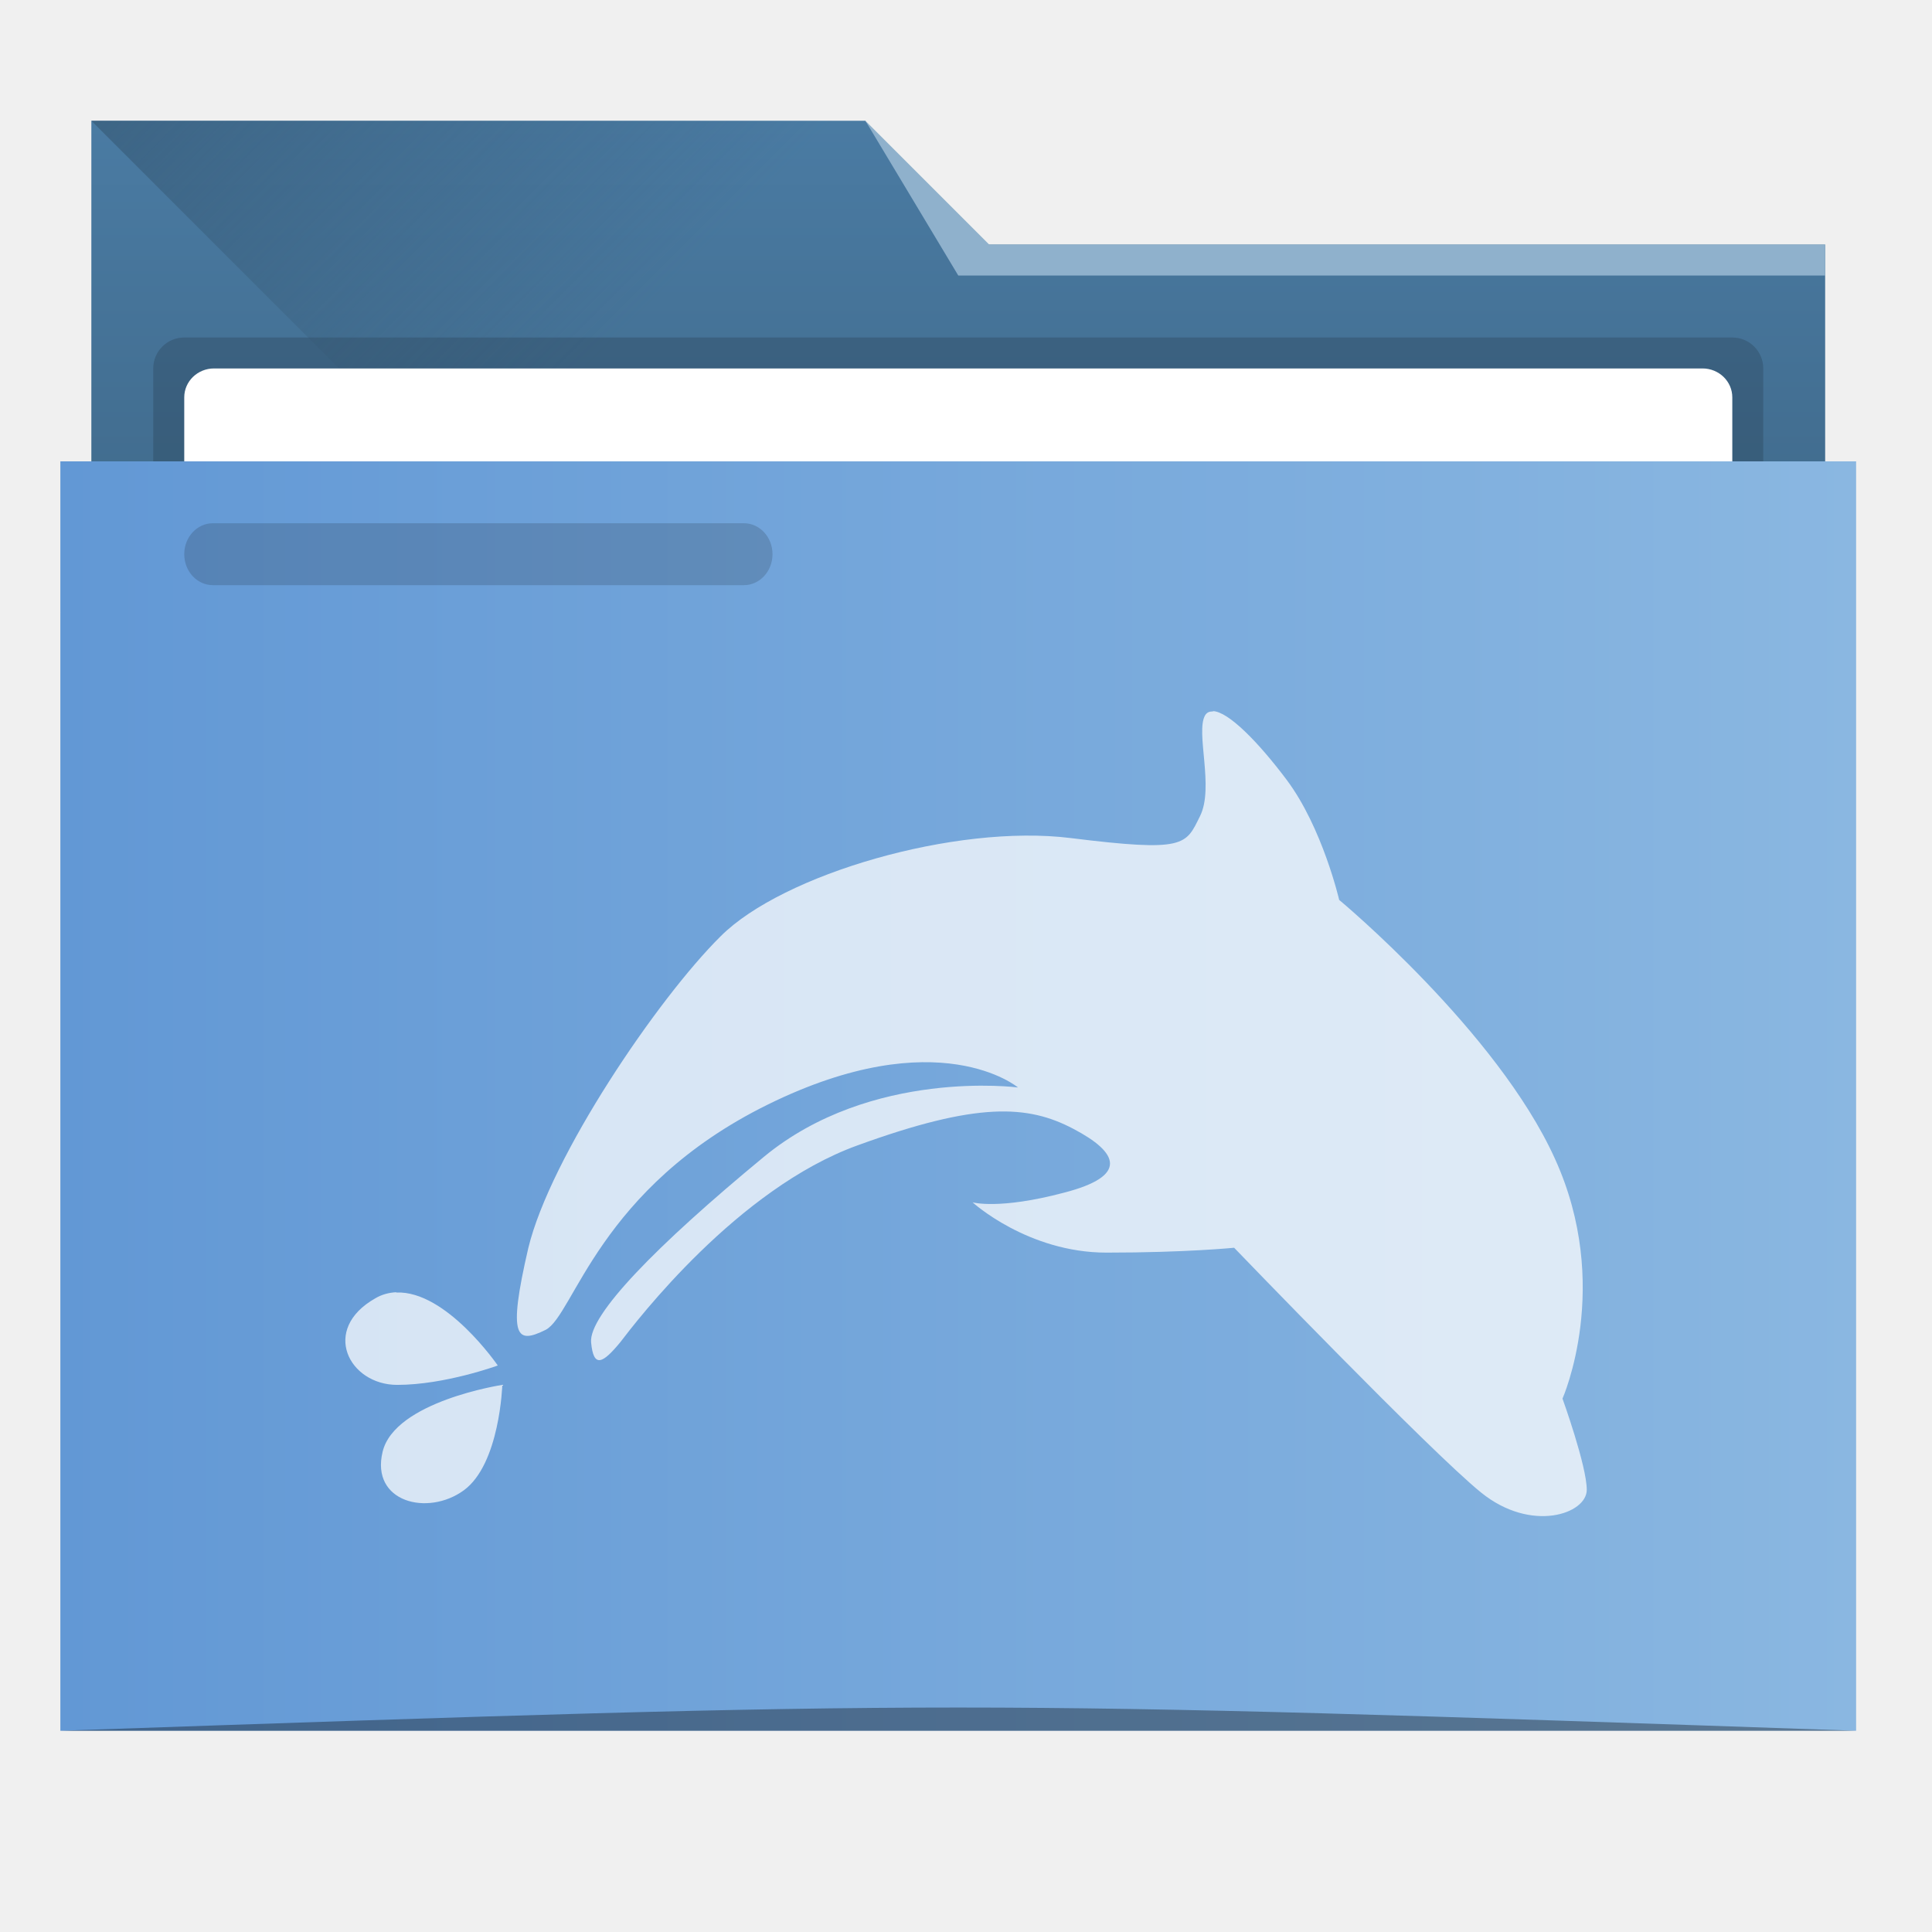
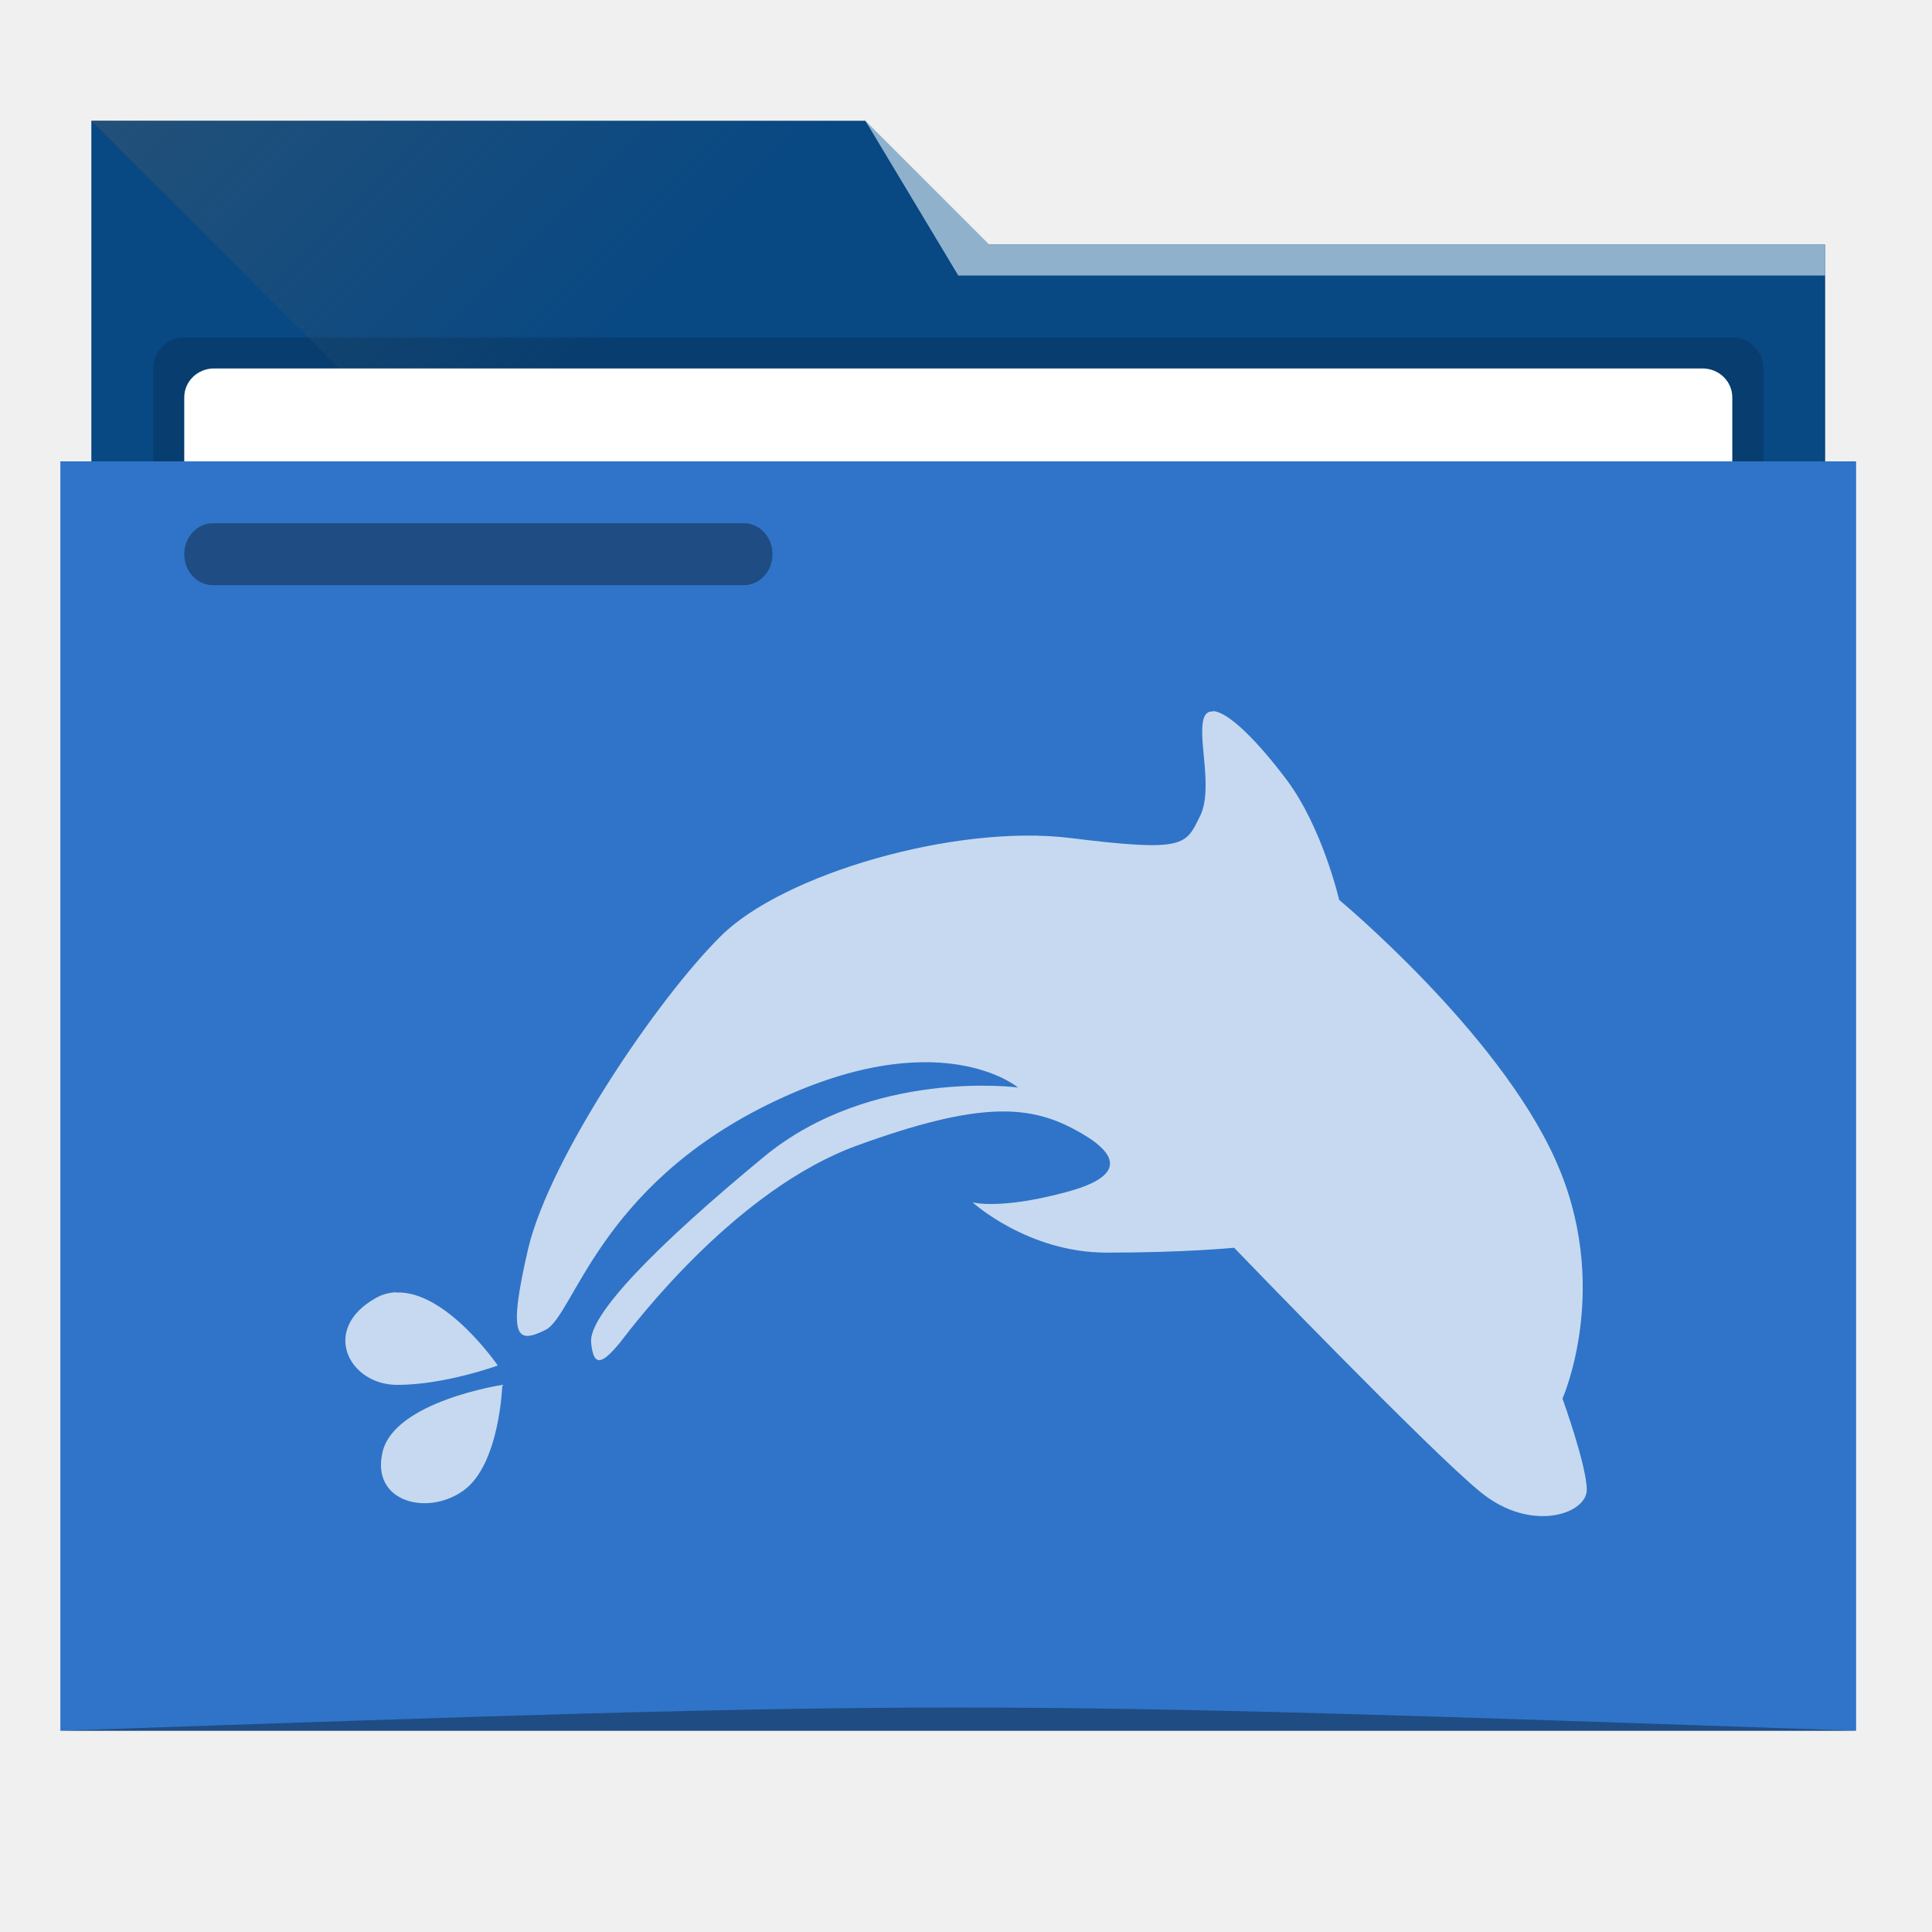
<svg xmlns="http://www.w3.org/2000/svg" xmlns:xlink="http://www.w3.org/1999/xlink" width="48" height="48" id="svg5453" version="1.1">
  <defs id="defs5455">
    <linearGradient id="linearGradient3814">
      <stop style="stop-color:#000000;stop-opacity:1;" offset="0" id="stop3816" />
      <stop style="stop-color:#000000;stop-opacity:0.392;" offset="1" id="stop3818" />
    </linearGradient>
    <linearGradient id="linearGradient3802">
      <stop style="stop-color:#000000;stop-opacity:1;" offset="0" id="stop3804" />
      <stop style="stop-color:#000000;stop-opacity:0;" offset="1" id="stop3806" />
    </linearGradient>
    <linearGradient id="linearGradient3792">
      <stop style="stop-color:#000000;stop-opacity:1;" offset="0" id="stop3794" />
      <stop style="stop-color:#000000;stop-opacity:0;" offset="1" id="stop3796" />
    </linearGradient>
    <linearGradient id="linearGradient3791">
      <stop style="stop-color:#000000;stop-opacity:1;" offset="0" id="stop3793" />
      <stop style="stop-color:#000000;stop-opacity:0.659;" offset="1" id="stop3795" />
    </linearGradient>
    <linearGradient id="linearGradient3781">
      <stop style="stop-color:#e5e7eb;stop-opacity:1;" offset="0" id="stop3783" />
      <stop style="stop-color:#ffffff;stop-opacity:1;" offset="1" id="stop3785" />
    </linearGradient>
    <linearGradient id="linearGradient4233">
      <stop style="stop-color:#345671;stop-opacity:1;" offset="0" id="stop4235" />
      <stop style="stop-color:#345671;stop-opacity:0;" offset="1" id="stop4237" />
    </linearGradient>
-     <linearGradient id="linearGradient4232">
-       <stop id="stop4234" offset="0" style="stop-color:#3d6584;stop-opacity:1" />
-       <stop id="stop4236" offset="1" style="stop-color:#4a7ba3;stop-opacity:1" />
-     </linearGradient>
-     <linearGradient id="linearGradient4172">
-       <stop style="stop-color:#6298d5;stop-opacity:1" offset="0" id="stop4174" />
-       <stop style="stop-color:#8ab7e1;stop-opacity:1" offset="1" id="stop4176" />
-     </linearGradient>
-     <linearGradient xlink:href="#linearGradient4172" id="linearGradient4178" x1="387.571" y1="522.328" x2="445.571" y2="522.328" gradientUnits="userSpaceOnUse" gradientTransform="matrix(0.7692277,0,0,0.7506684,87.94096,136.0873)" />
-     <linearGradient xlink:href="#linearGradient4232" id="linearGradient4182" gradientUnits="userSpaceOnUse" x1="414.571" y1="523.798" x2="414.571" y2="505.798" gradientTransform="matrix(0.7692277,0,0,0.7688773,87.94096,113.9113)" />
    <linearGradient xlink:href="#linearGradient4233" id="linearGradient4239" x1="384.571" y1="477.798" x2="404.571" y2="497.798" gradientUnits="userSpaceOnUse" gradientTransform="matrix(0.7692277,0,0,0.7692277,87.94096,126.0318)" />
    <linearGradient xlink:href="#linearGradient3781" id="linearGradient3787" x1="391.571" y1="504.798" x2="441.571" y2="504.798" gradientUnits="userSpaceOnUse" />
    <linearGradient xlink:href="#linearGradient3791" id="linearGradient3797" x1="388.571" y1="500.298" x2="444.571" y2="500.298" gradientUnits="userSpaceOnUse" gradientTransform="translate(15.03448,48)" />
    <linearGradient xlink:href="#linearGradient3792" id="linearGradient3798" x1="399.571" y1="500.798" x2="399.571" y2="507.798" gradientUnits="userSpaceOnUse" />
    <linearGradient xlink:href="#linearGradient3802" id="linearGradient3808" x1="32" y1="20.5" x2="33" y2="20.5" gradientUnits="userSpaceOnUse" gradientTransform="translate(384.5714,486.798)" />
    <linearGradient xlink:href="#linearGradient3814" id="linearGradient3820" x1="13" y1="17" x2="13" y2="22" gradientUnits="userSpaceOnUse" />
  </defs>
  <g id="layer1" transform="translate(-384.5714,-499.798)">
-     <path style="fill:url(#linearGradient4182);fill-opacity:1;stroke:none" d="m 386.841,502.798 0,3.846 0,16.923 c 0,0.426 0.343,0.769 0.769,0.769 l 41.538,0 c 0.426,0 0.769,-0.343 0.769,-0.769 l 0,-16.916 c 0,-0.002 -9.8e-4,-0.005 -9.8e-4,-0.007 l 9.8e-4,0 0,-0.769 -21.538,0 -2.308,-3.077 -19.231,0 z" id="rect4180" />
+     <path style="fill:#084883;fill-opacity:1;stroke:none" d="m 386.841,502.798 0,3.846 0,16.923 c 0,0.426 0.343,0.769 0.769,0.769 l 41.538,0 c 0.426,0 0.769,-0.343 0.769,-0.769 l 0,-16.916 c 0,-0.002 -9.8e-4,-0.005 -9.8e-4,-0.007 l 9.8e-4,0 0,-0.769 -21.538,0 -2.308,-3.077 -19.231,0 z" id="rect4180" />
    <rect style="opacity:0.15;fill:#000000;fill-opacity:1;stroke:none" id="rect3012" width="40" height="11.538" x="388.379" y="508.183" rx="0.769" ry="0.769" />
    <path style="fill:url(#linearGradient4239);fill-opacity:1;fill-rule:evenodd;stroke:none" d="m 386.841,502.798 20,20 0.769,0.769 22.308,-12.879 0,-4.813 -21.538,0 -2.308,-3.077 z" id="path4230" />
    <rect ry="0.718" rx="0.74" y="508.952" x="389.149" height="10.769" width="38.461" id="rect3014" style="fill:#ffffff;fill-opacity:1;stroke:none" />
-     <path style="fill:url(#linearGradient4178);fill-opacity:1;stroke:none" d="m 414.533,511.26 -2.308,-10e-5 -26.154,0 -10e-6,3.755 0.002,0 c -4e-5,0.003 -0.002,0.006 -0.002,0.009 l 0,27.024 0,0.751 0.769,0 43.077,0 0.769,0 0,-0.751 0,-27.024 0,-0.009 0,-3.755 z" id="rect4113" />
+     <path style="fill:#2f74c8;fill-opacity:1;stroke:none" d="m 414.533,511.26 -2.308,-10e-5 -26.154,0 -10e-6,3.755 0.002,0 c -4e-5,0.003 -0.002,0.006 -0.002,0.009 l 0,27.024 0,0.751 0.769,0 43.077,0 0.769,0 0,-0.751 0,-27.024 0,-0.009 0,-3.755 z" id="rect4113" />
    <path style="fill:#8fb1cc;fill-opacity:1;fill-rule:evenodd;stroke:none" d="m 429.918,505.875 0,0.769 -21.538,0 -2.308,-3.846 3.077,3.077 z" id="path4222" />
    <path id="path3792" d="m 430.687,542.798 0,0 c -22.308,-0.769 -22.308,-0.769 -44.615,0 z" style="opacity:0.35;fill:#000000;fill-opacity:1;stroke:none" />
-     <rect style="opacity:0.15;fill:#000000;fill-opacity:1;stroke:none" id="rect3032" width="14.615" height="1.538" x="389.149" y="512.798" rx="0.71" ry="0.769" />
+     <rect style="opacity:0.35;fill:#000000;fill-opacity:1;stroke:none" id="rect3032" width="14.615" height="1.538" x="389.149" y="512.798" rx="0.71" ry="0.769" />
    <path style="fill:#ffffff;fill-opacity:0.729;fill-rule:nonzero;stroke:none" id="path77" d="m 414.708,517.473 c -0.091,0 -0.15,0.023 -0.197,0.098 -0.241,0.422 0.233,1.792 -0.127,2.507 -0.355,0.715 -0.355,0.896 -3.214,0.541 -2.86,-0.355 -7.151,0.896 -8.694,2.44 -1.567,1.551 -4.23,5.48 -4.779,7.746 -0.526,2.266 -0.285,2.386 0.43,2.033 0.707,-0.362 1.31,-3.522 5.525,-5.6 4.237,-2.085 6.211,-0.422 6.211,-0.422 0,0 -3.644,-0.482 -6.315,1.725 -2.68,2.212 -4.351,3.929 -4.291,4.607 0.06,0.655 0.293,0.52 0.723,0 0.414,-0.541 2.914,-3.815 5.895,-4.893 2.981,-1.085 4.23,-1.008 5.359,-0.414 1.137,0.595 1.378,1.174 -0.225,1.588 -1.619,0.43 -2.274,0.241 -2.274,0.241 0,0 1.37,1.249 3.328,1.249 1.971,0 3.17,-0.121 3.17,-0.121 0,0 4.877,5.066 6.135,6.081 1.243,1.008 2.626,0.534 2.626,-0.067 0,-0.595 -0.603,-2.266 -0.603,-2.266 0,0 1.249,-2.808 -0.189,-5.962 -1.43,-3.162 -5.359,-6.428 -5.359,-6.428 0,0 -0.414,-1.792 -1.303,-2.981 -0.723,-0.963 -1.453,-1.694 -1.829,-1.709 m -20.293,14.437 c -0.173,0.008 -0.355,0.052 -0.52,0.15 -1.37,0.775 -0.655,2.152 0.541,2.152 1.189,0 2.499,-0.482 2.499,-0.482 0,0 -1.279,-1.867 -2.522,-1.813 m 2.634,2.295 c 0,0 -2.673,0.407 -2.973,1.663 -0.301,1.249 1.121,1.611 2.018,0.956 0.896,-0.655 0.956,-2.619 0.956,-2.619 m 0,0" />
  </g>
</svg>
